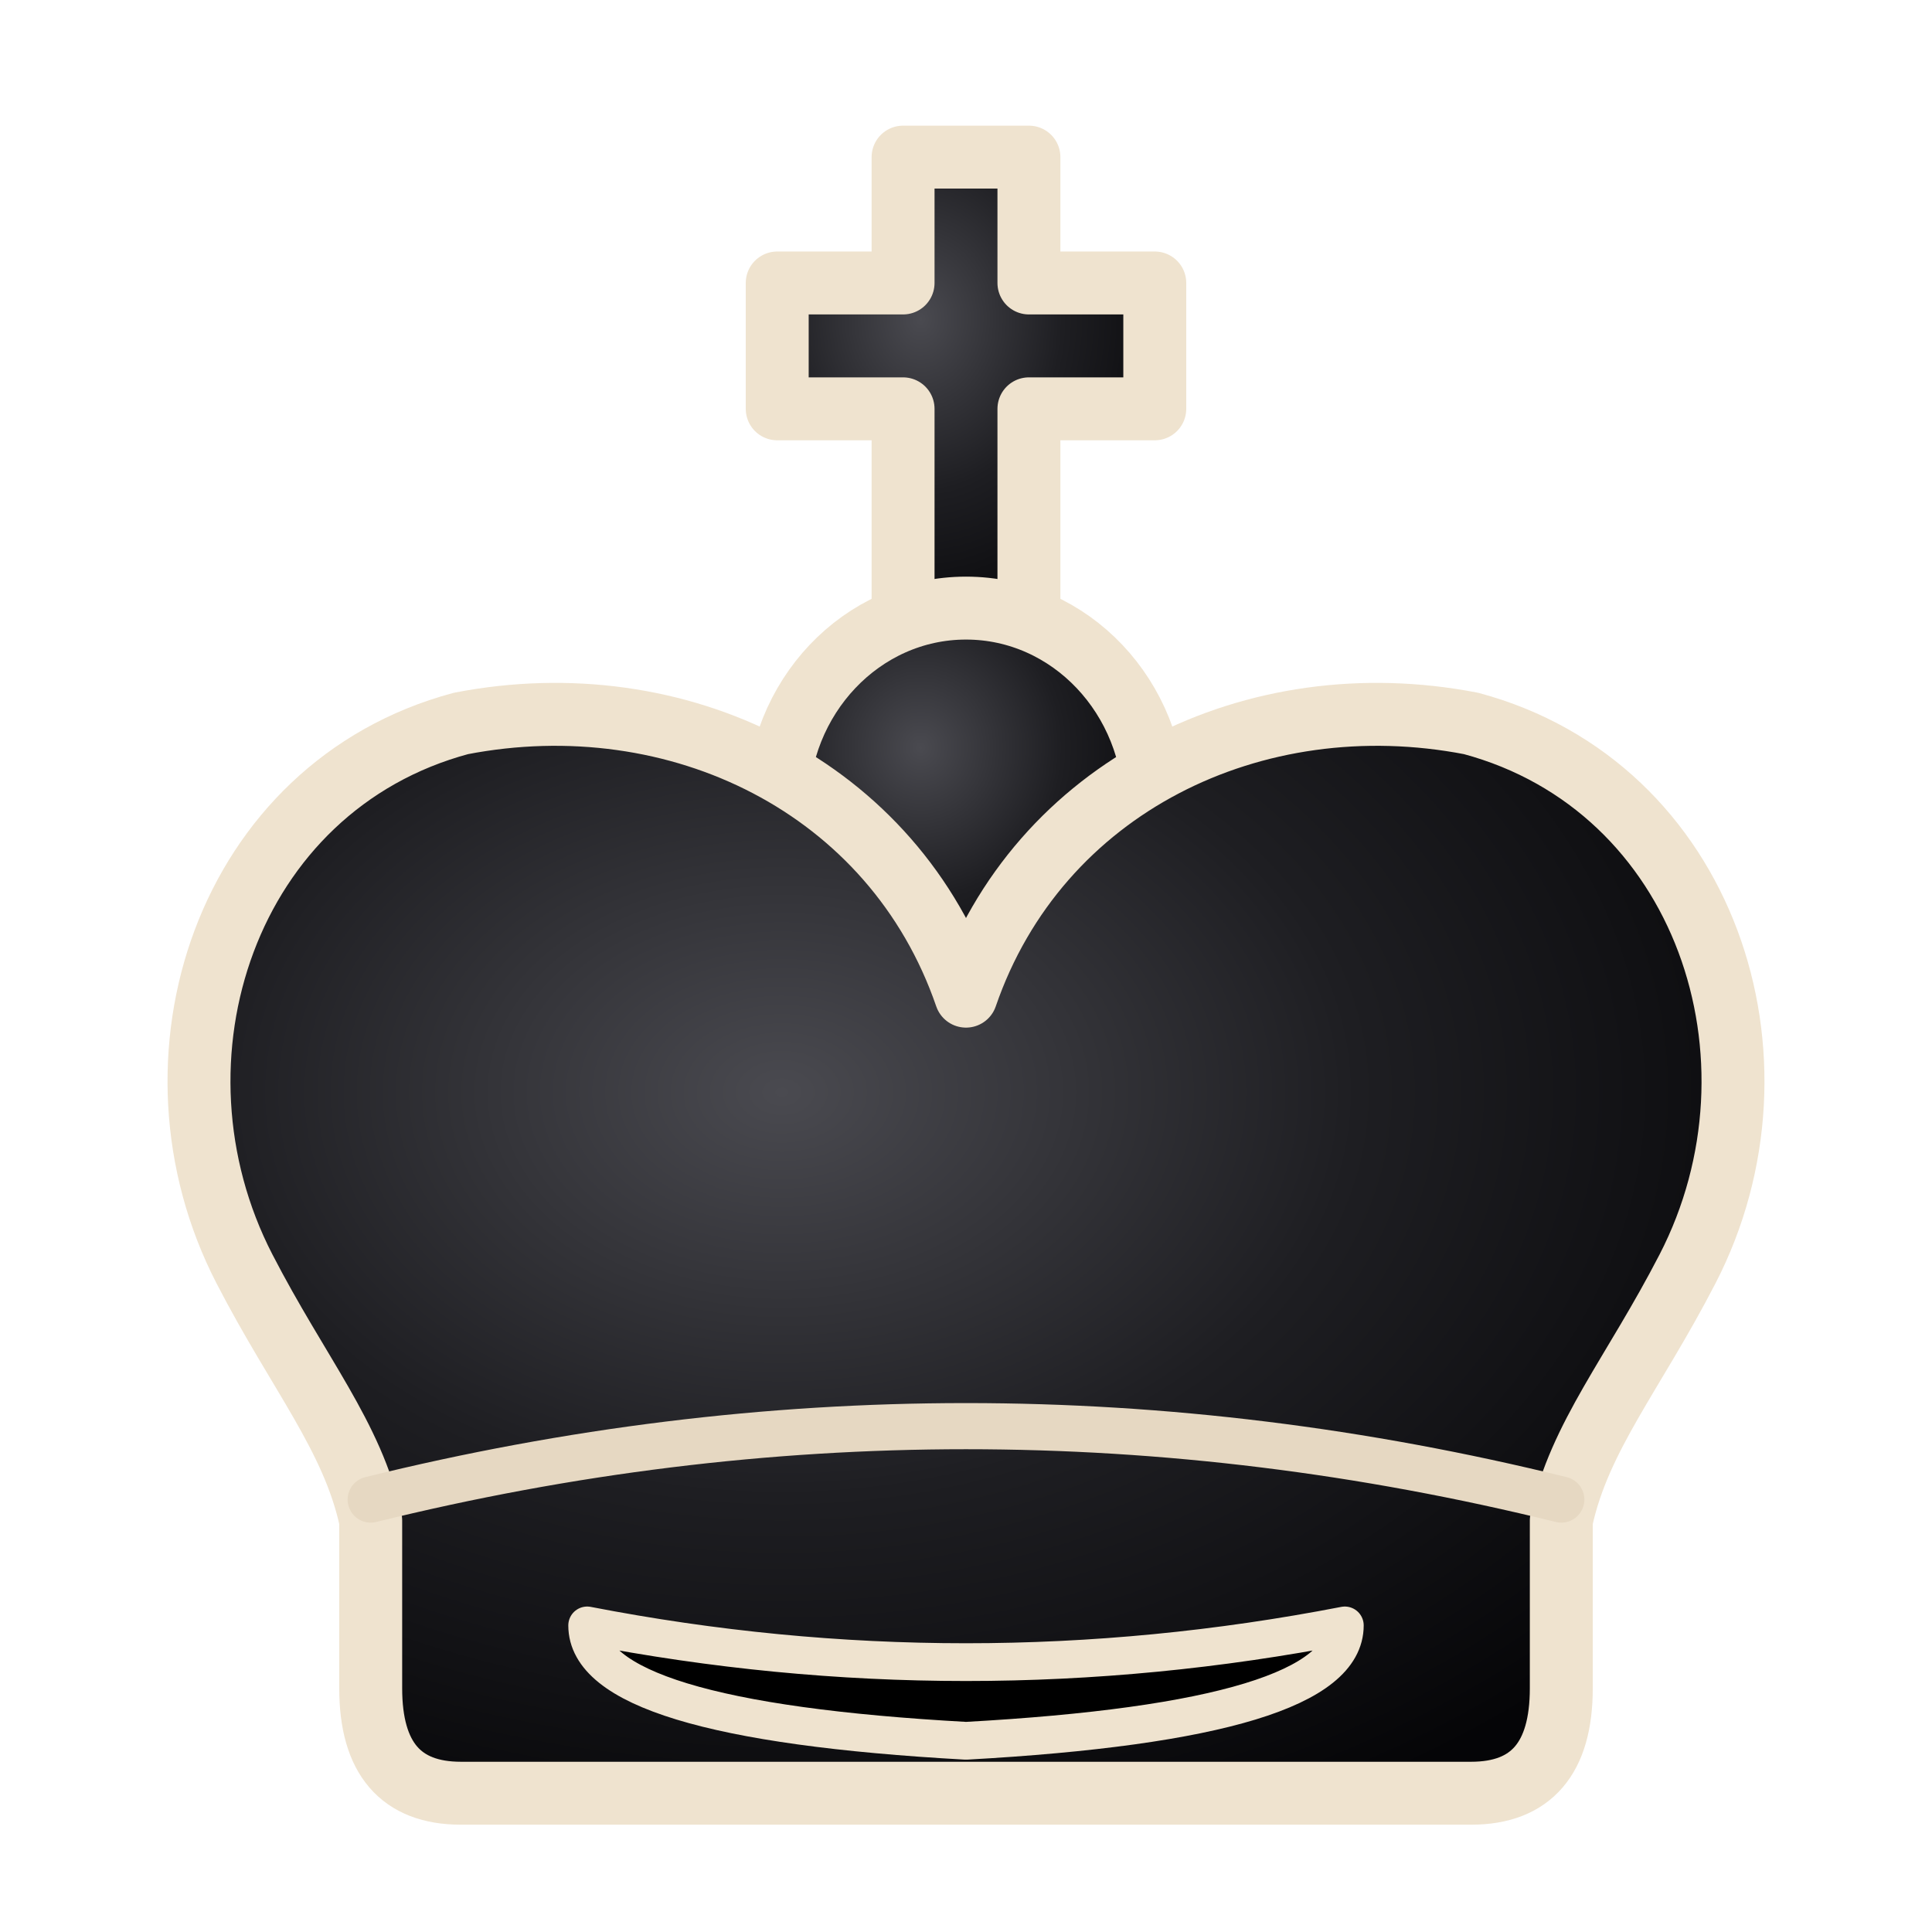
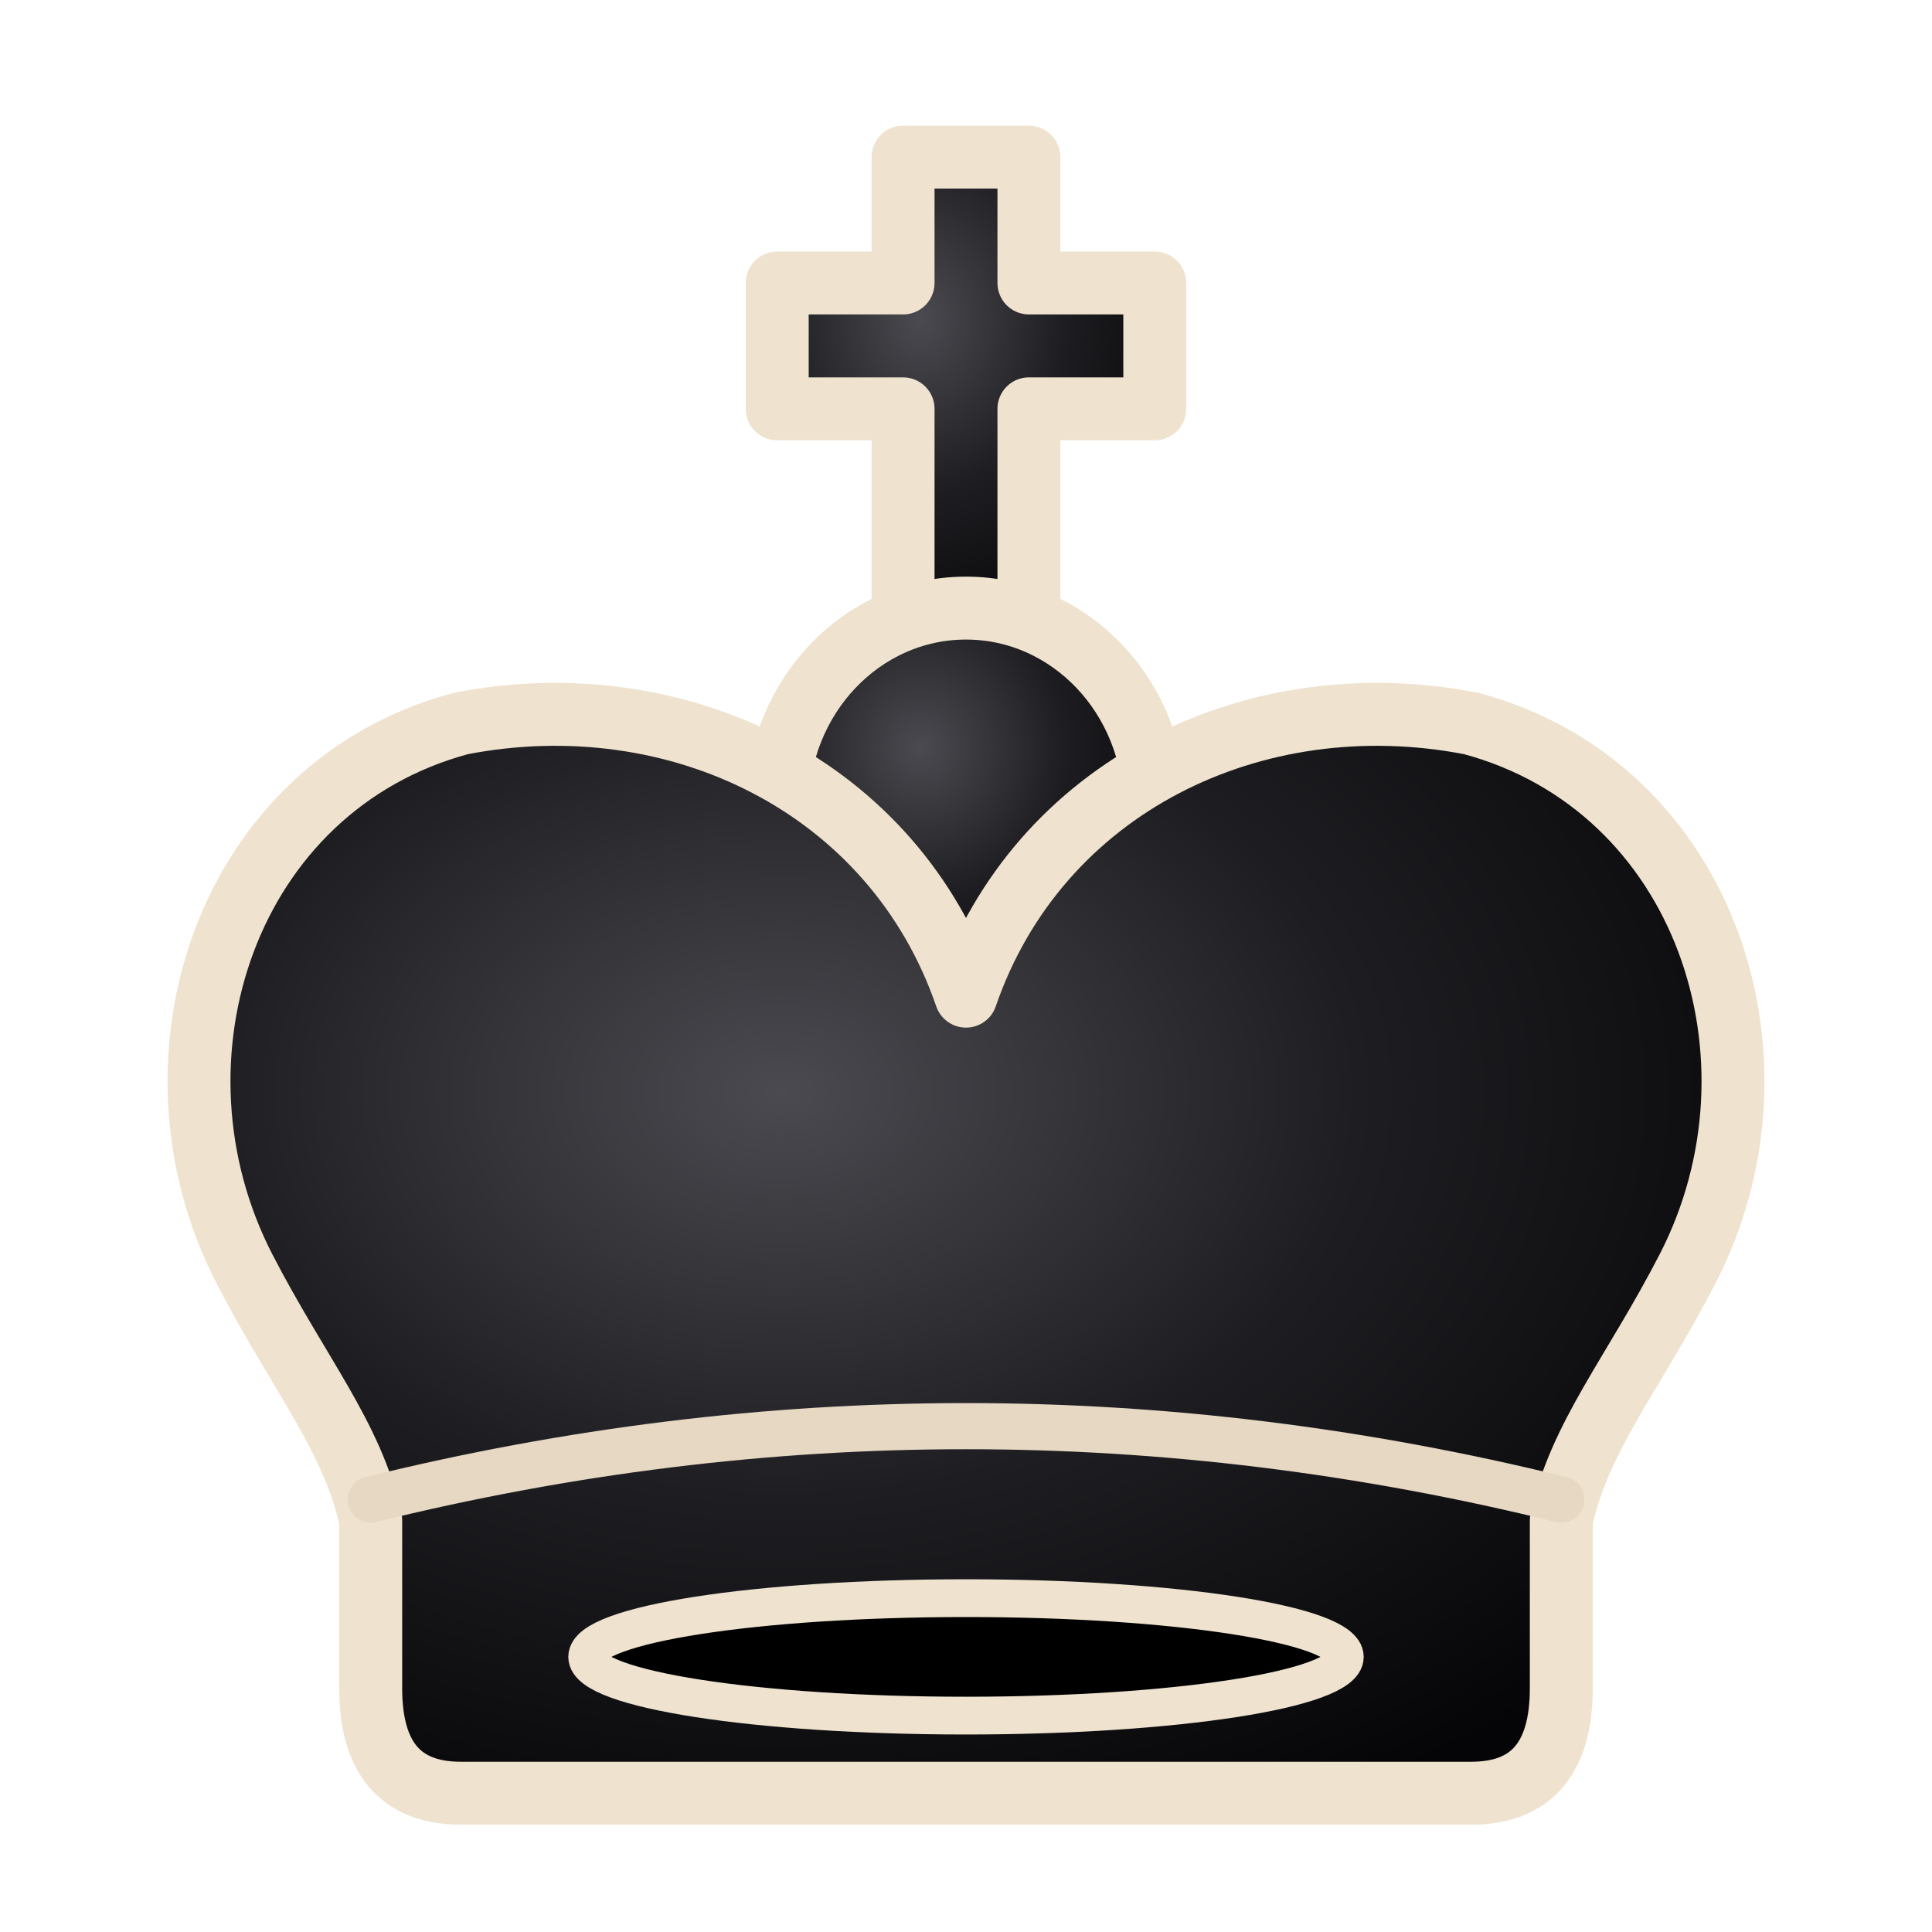
<svg xmlns="http://www.w3.org/2000/svg" viewBox="0 0 100 100" width="512" height="512">
  <defs>
    <radialGradient id="f" cx="0.38" cy="0.35" r="0.75">
      <stop offset="0" stop-color="#4a4a50" />
      <stop offset="0.5" stop-color="#1e1e22" />
      <stop offset="1" stop-color="#050507" />
    </radialGradient>
  </defs>
  <g transform="translate(50,94.5) scale(1.0857) translate(-50.00,-85.55) translate(0,0)">
    <path d="M47,6 L53,6 L53,12 L59,12 L59,18 L53,18 L53,28 L47,28 L47,18 L41,18 L41,12 L47,12 Z" fill="url(#f)" stroke="#efe3cf" stroke-width="3.0" stroke-linejoin="round" />
    <path d="M41,37 A9,9.5 0 1 0 59,37 A9,9.5 0 1 0 41,37 Z" fill="url(#f)" stroke="#efe3cf" stroke-width="3.0" stroke-linejoin="round" />
    <path d="M50.00,46 C46.56,36 36.24,31 25.92,33 C14.74,36 10.44,49 15.60,59 C18.18,64 20.76,67 21.62,71 L21.62,79 Q21.62,84 25.92,84 L74.08,84 Q78.38,84 78.38,79 L78.38,71 C79.24,67 81.82,64 84.40,59 C89.56,49 85.26,36 74.08,33 C63.76,31 53.44,36 50.00,46 Z" fill="url(#f)" stroke="#efe3cf" stroke-width="3.0" stroke-linejoin="round" />
    <path d="M21.62,70 Q50.00,63 78.38,70" fill="none" stroke="#e6d8c2" stroke-width="2.2" stroke-linecap="round" />
-     <path d="M31.94,76 Q50.00,79.5 68.06,76 Q68.06,80.5 50.00,81.5 Q31.94,80.5 31.94,76 Z" fill="#000000" stroke="#efe3cf" stroke-width="1.8" stroke-linejoin="round" />
+     <path d="M31.94,77.5 A18.06,2.8 0 1 0 68.06,77.5 A18.06,2.8 0 1 0 31.94,77.5 Z" fill="#000000" stroke="#efe3cf" stroke-width="1.8" stroke-linejoin="round" />
  </g>
</svg>
